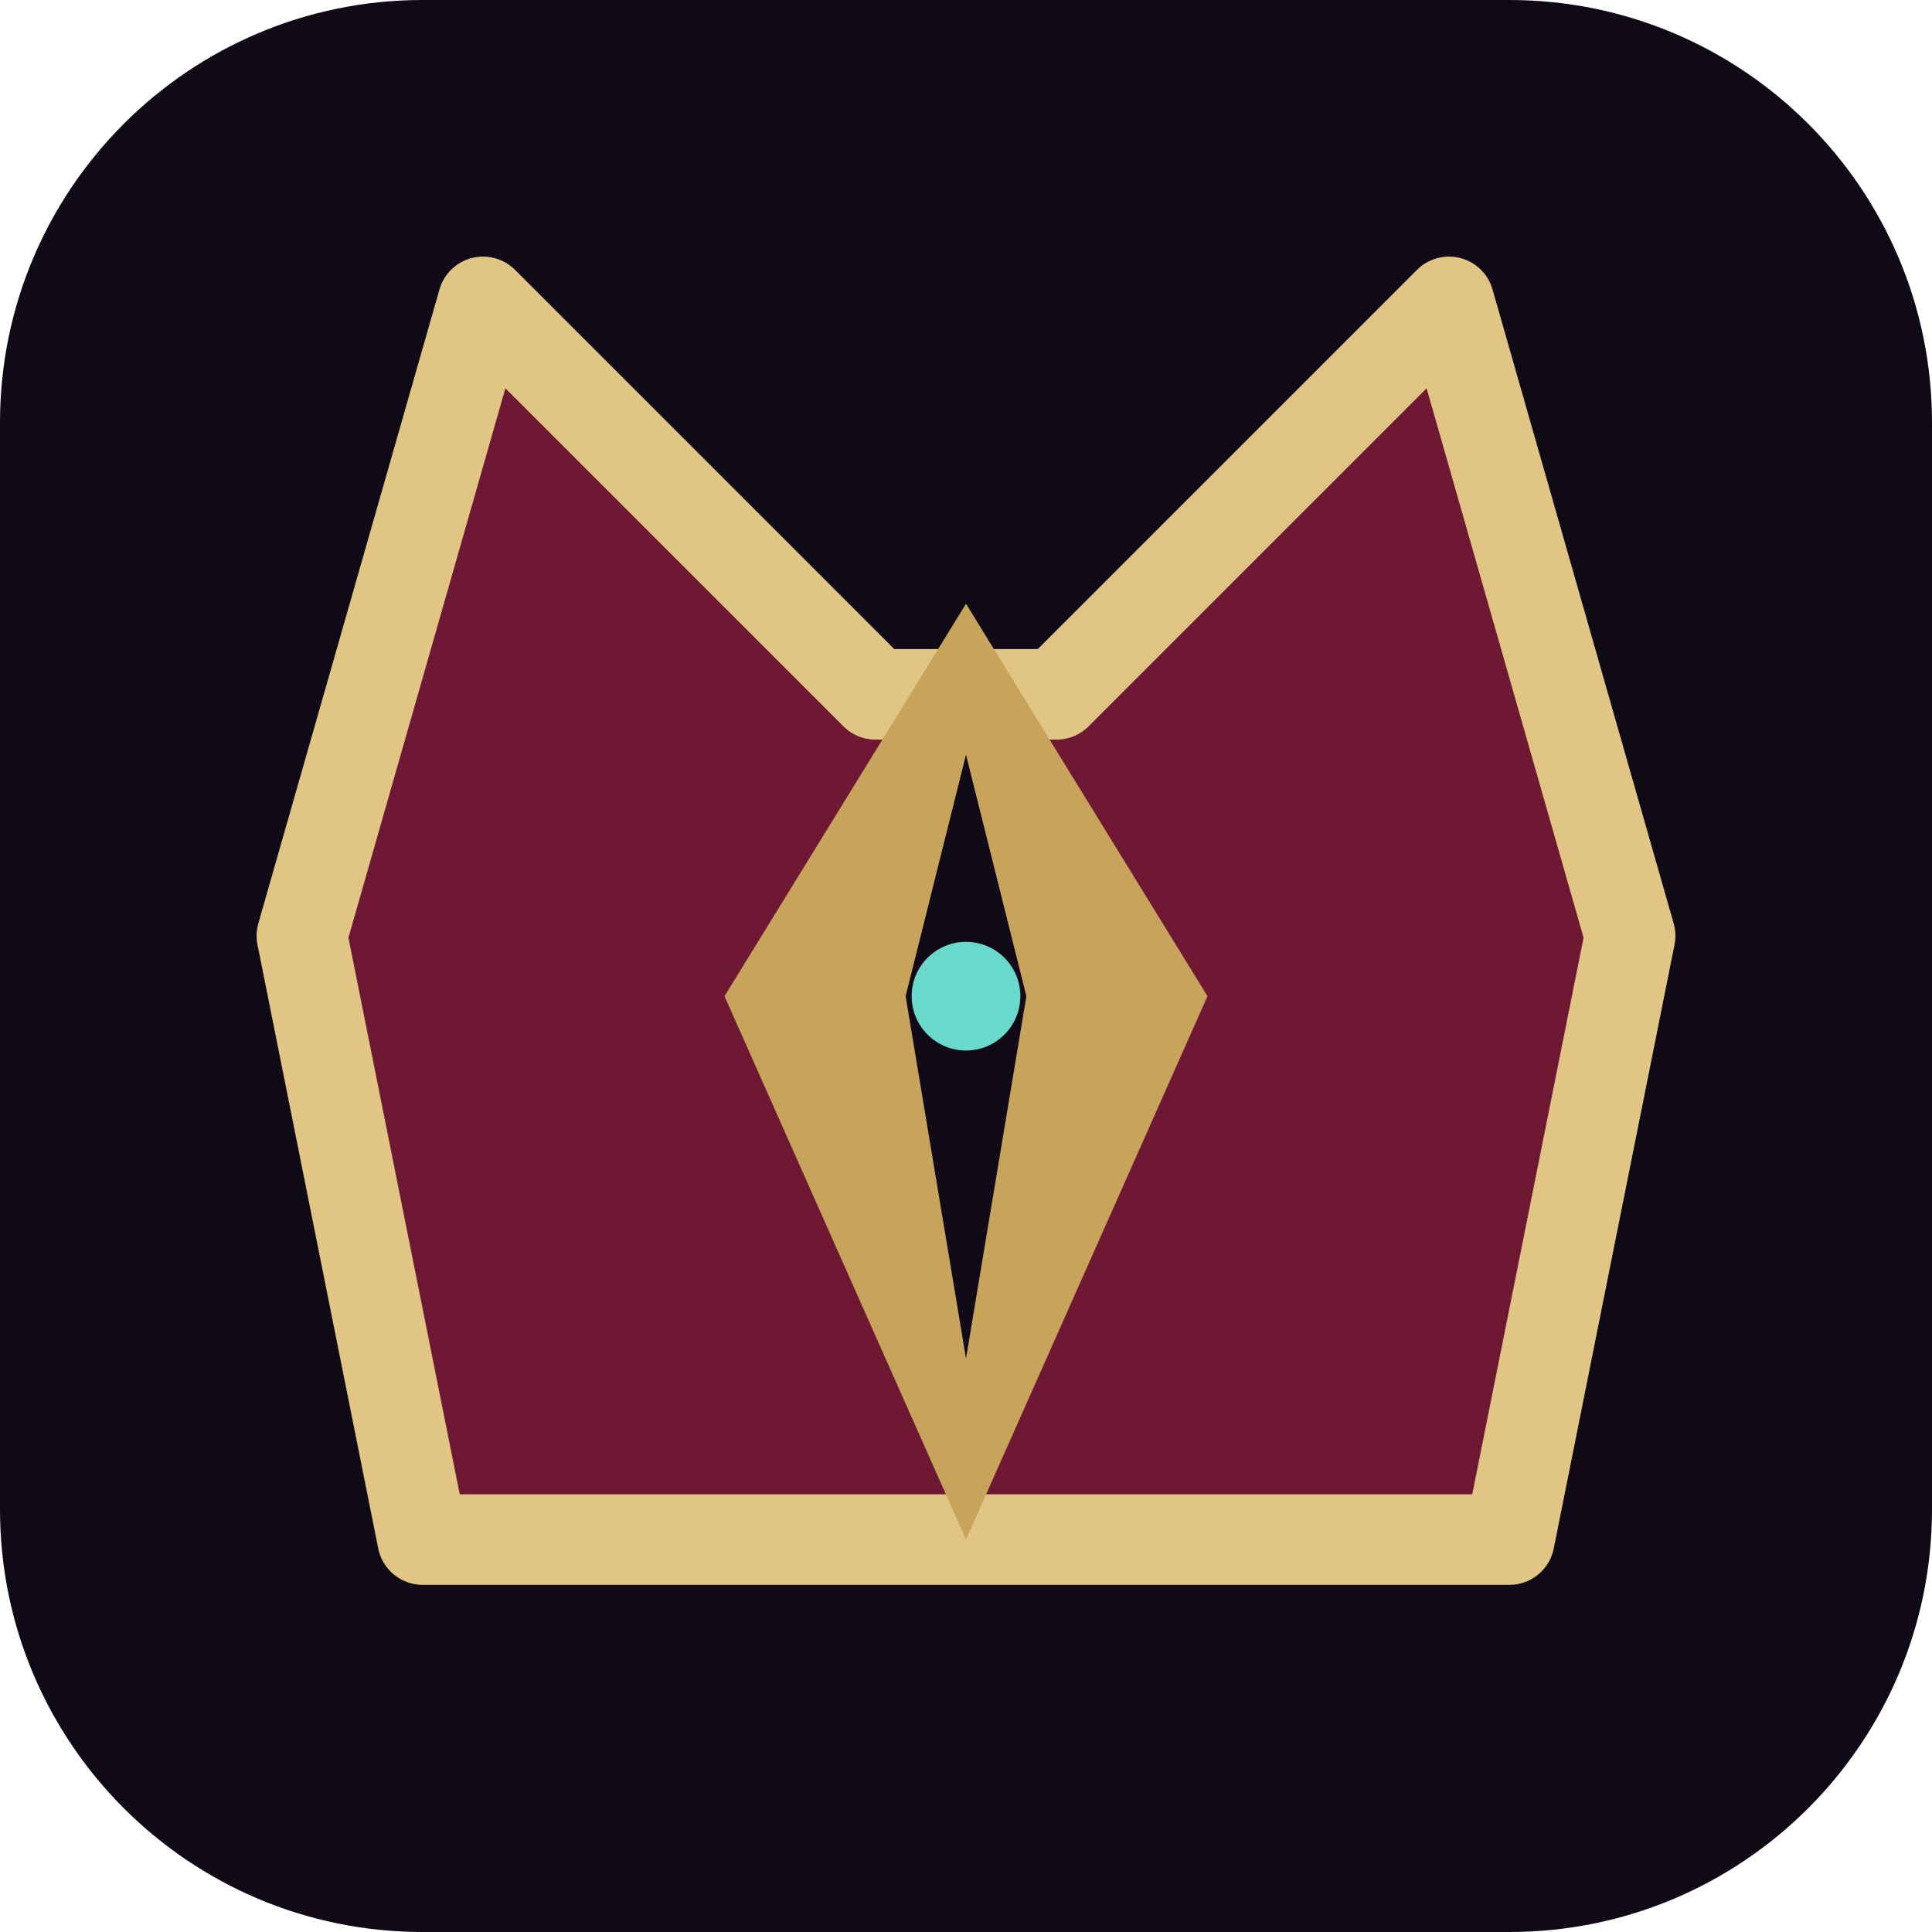
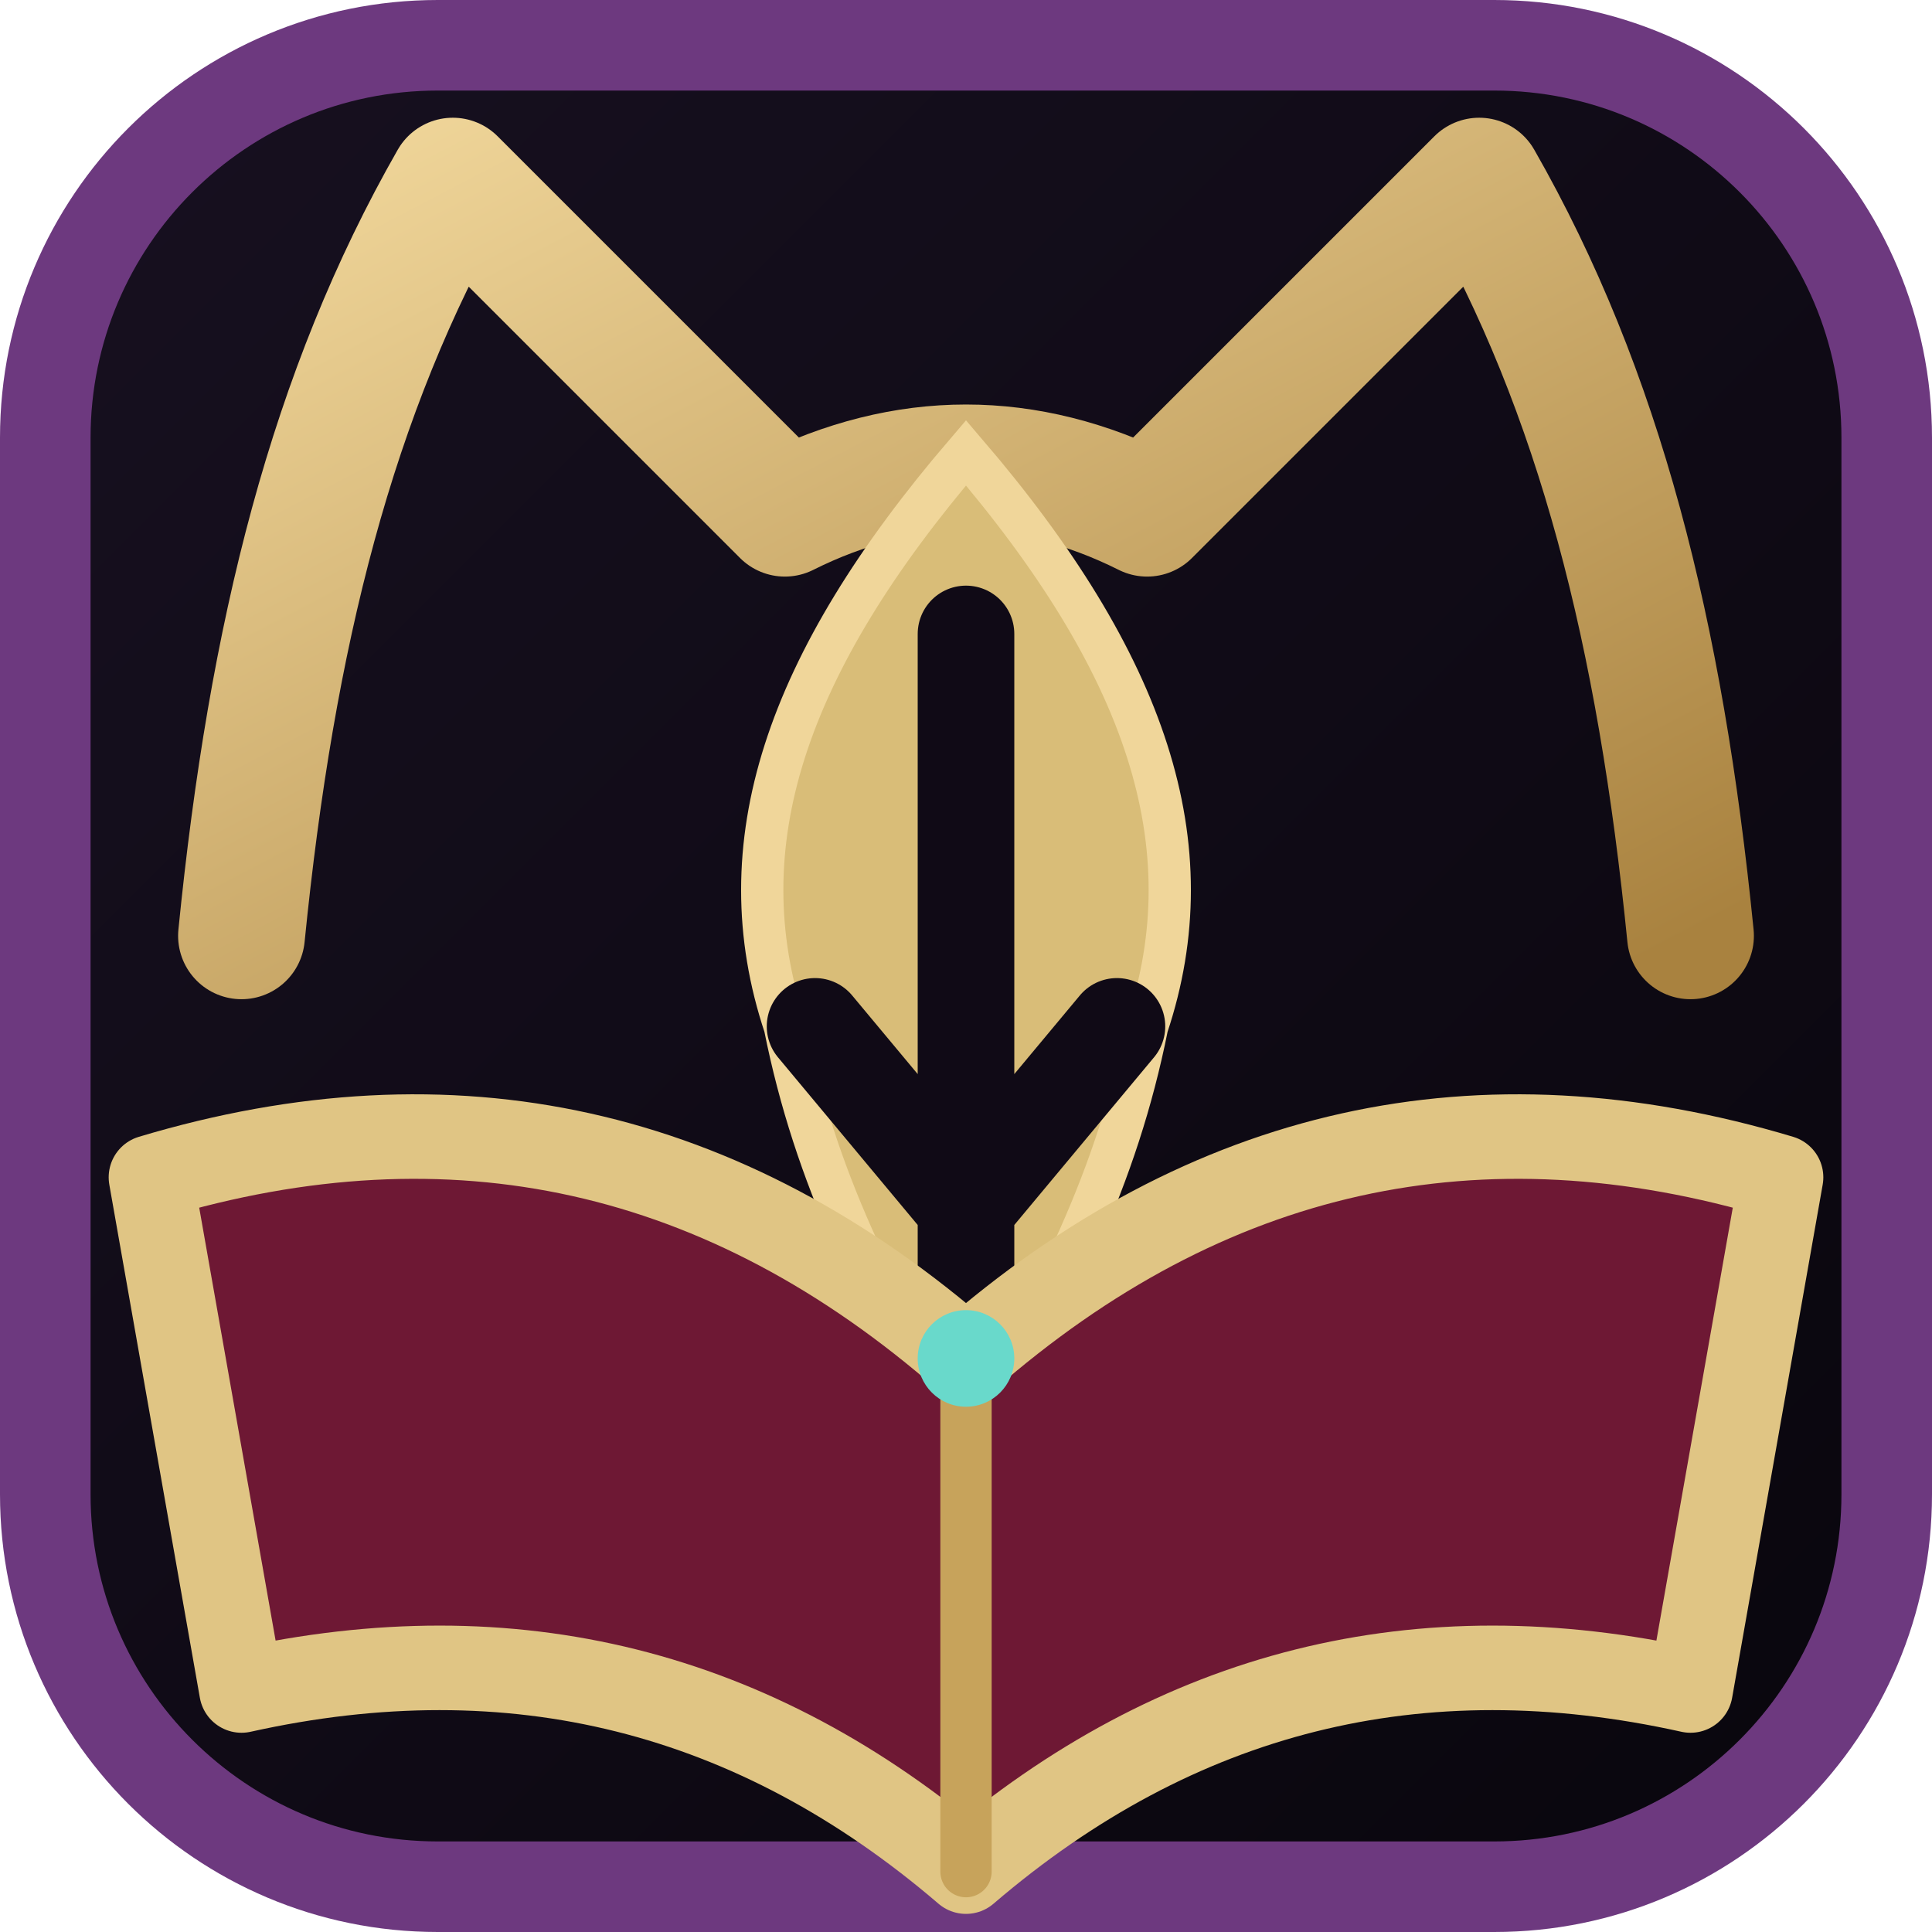
<svg xmlns="http://www.w3.org/2000/svg" viewBox="0 0 64 64" role="img" aria-label="ScribeTribe">
-   <rect width="64" height="64" rx="14" fill="#100A16" />
-   <path fill="#6E1834" stroke="#E0C584" stroke-width="3" stroke-linejoin="round" d="M10 31 16 10l13 13h6l13-13 6 21-4 20H14z" />
-   <path fill="#C7A35B" d="m32 20 8 13-8 18-8-18z" />
-   <path fill="#100A16" d="m32 25 2 8-2 12-2-12z" />
-   <circle cx="32" cy="33" r="1.8" fill="#69D9CB" />
+   <defs>
+     <linearGradient id="ground" x1="0" y1="0" x2="1" y2="1">
+       <stop offset="0" stop-color="#171020" />
+       <stop offset="1" stop-color="#09060D" />
+     </linearGradient>
+     <linearGradient id="gold" x1="0" y1="0" x2="1" y2="1">
+       <stop offset="0" stop-color="#F0D69A" />
+       <stop offset="1" stop-color="#A9823F" />
+     </linearGradient>
+   </defs>
+   <rect x="1.5" y="1.5" width="61" height="61" rx="13" fill="url(#ground)" stroke="#6D397F" stroke-width="3" />
+   <path d="M8 31c1-10 3-18 7-25l11 11c4-2 8-2 12 0L49 6c4 7 6 15 7 25" fill="none" stroke="url(#gold)" stroke-width="4.2" stroke-linecap="round" stroke-linejoin="round" />
+   <path d="M32 15c6 7 8 13 6 19-1 5-3 9-6 14-3-5-5-9-6-14-2-6 0-12 6-19Z" fill="#D9BD78" stroke="#F0D69A" stroke-width="1.4" />
+   <path d="M32 21v23m-5-10 5 6 5-6" fill="none" stroke="#100A16" stroke-width="3.2" stroke-linecap="round" stroke-linejoin="round" />
+   <path d="M5 39c10-3 19-1 27 6 8-7 17-9 27-6l-3 17c-9-2-17 0-24 6-7-6-15-8-24-6L5 39Z" fill="#6E1834" stroke="#E0C584" stroke-width="2.8" stroke-linejoin="round" />
+   <path d="M32 45v17" stroke="#C7A35B" stroke-width="1.7" stroke-linecap="round" />
+   <circle cx="32" cy="45" r="1.6" fill="#69D9CB" />
</svg>
